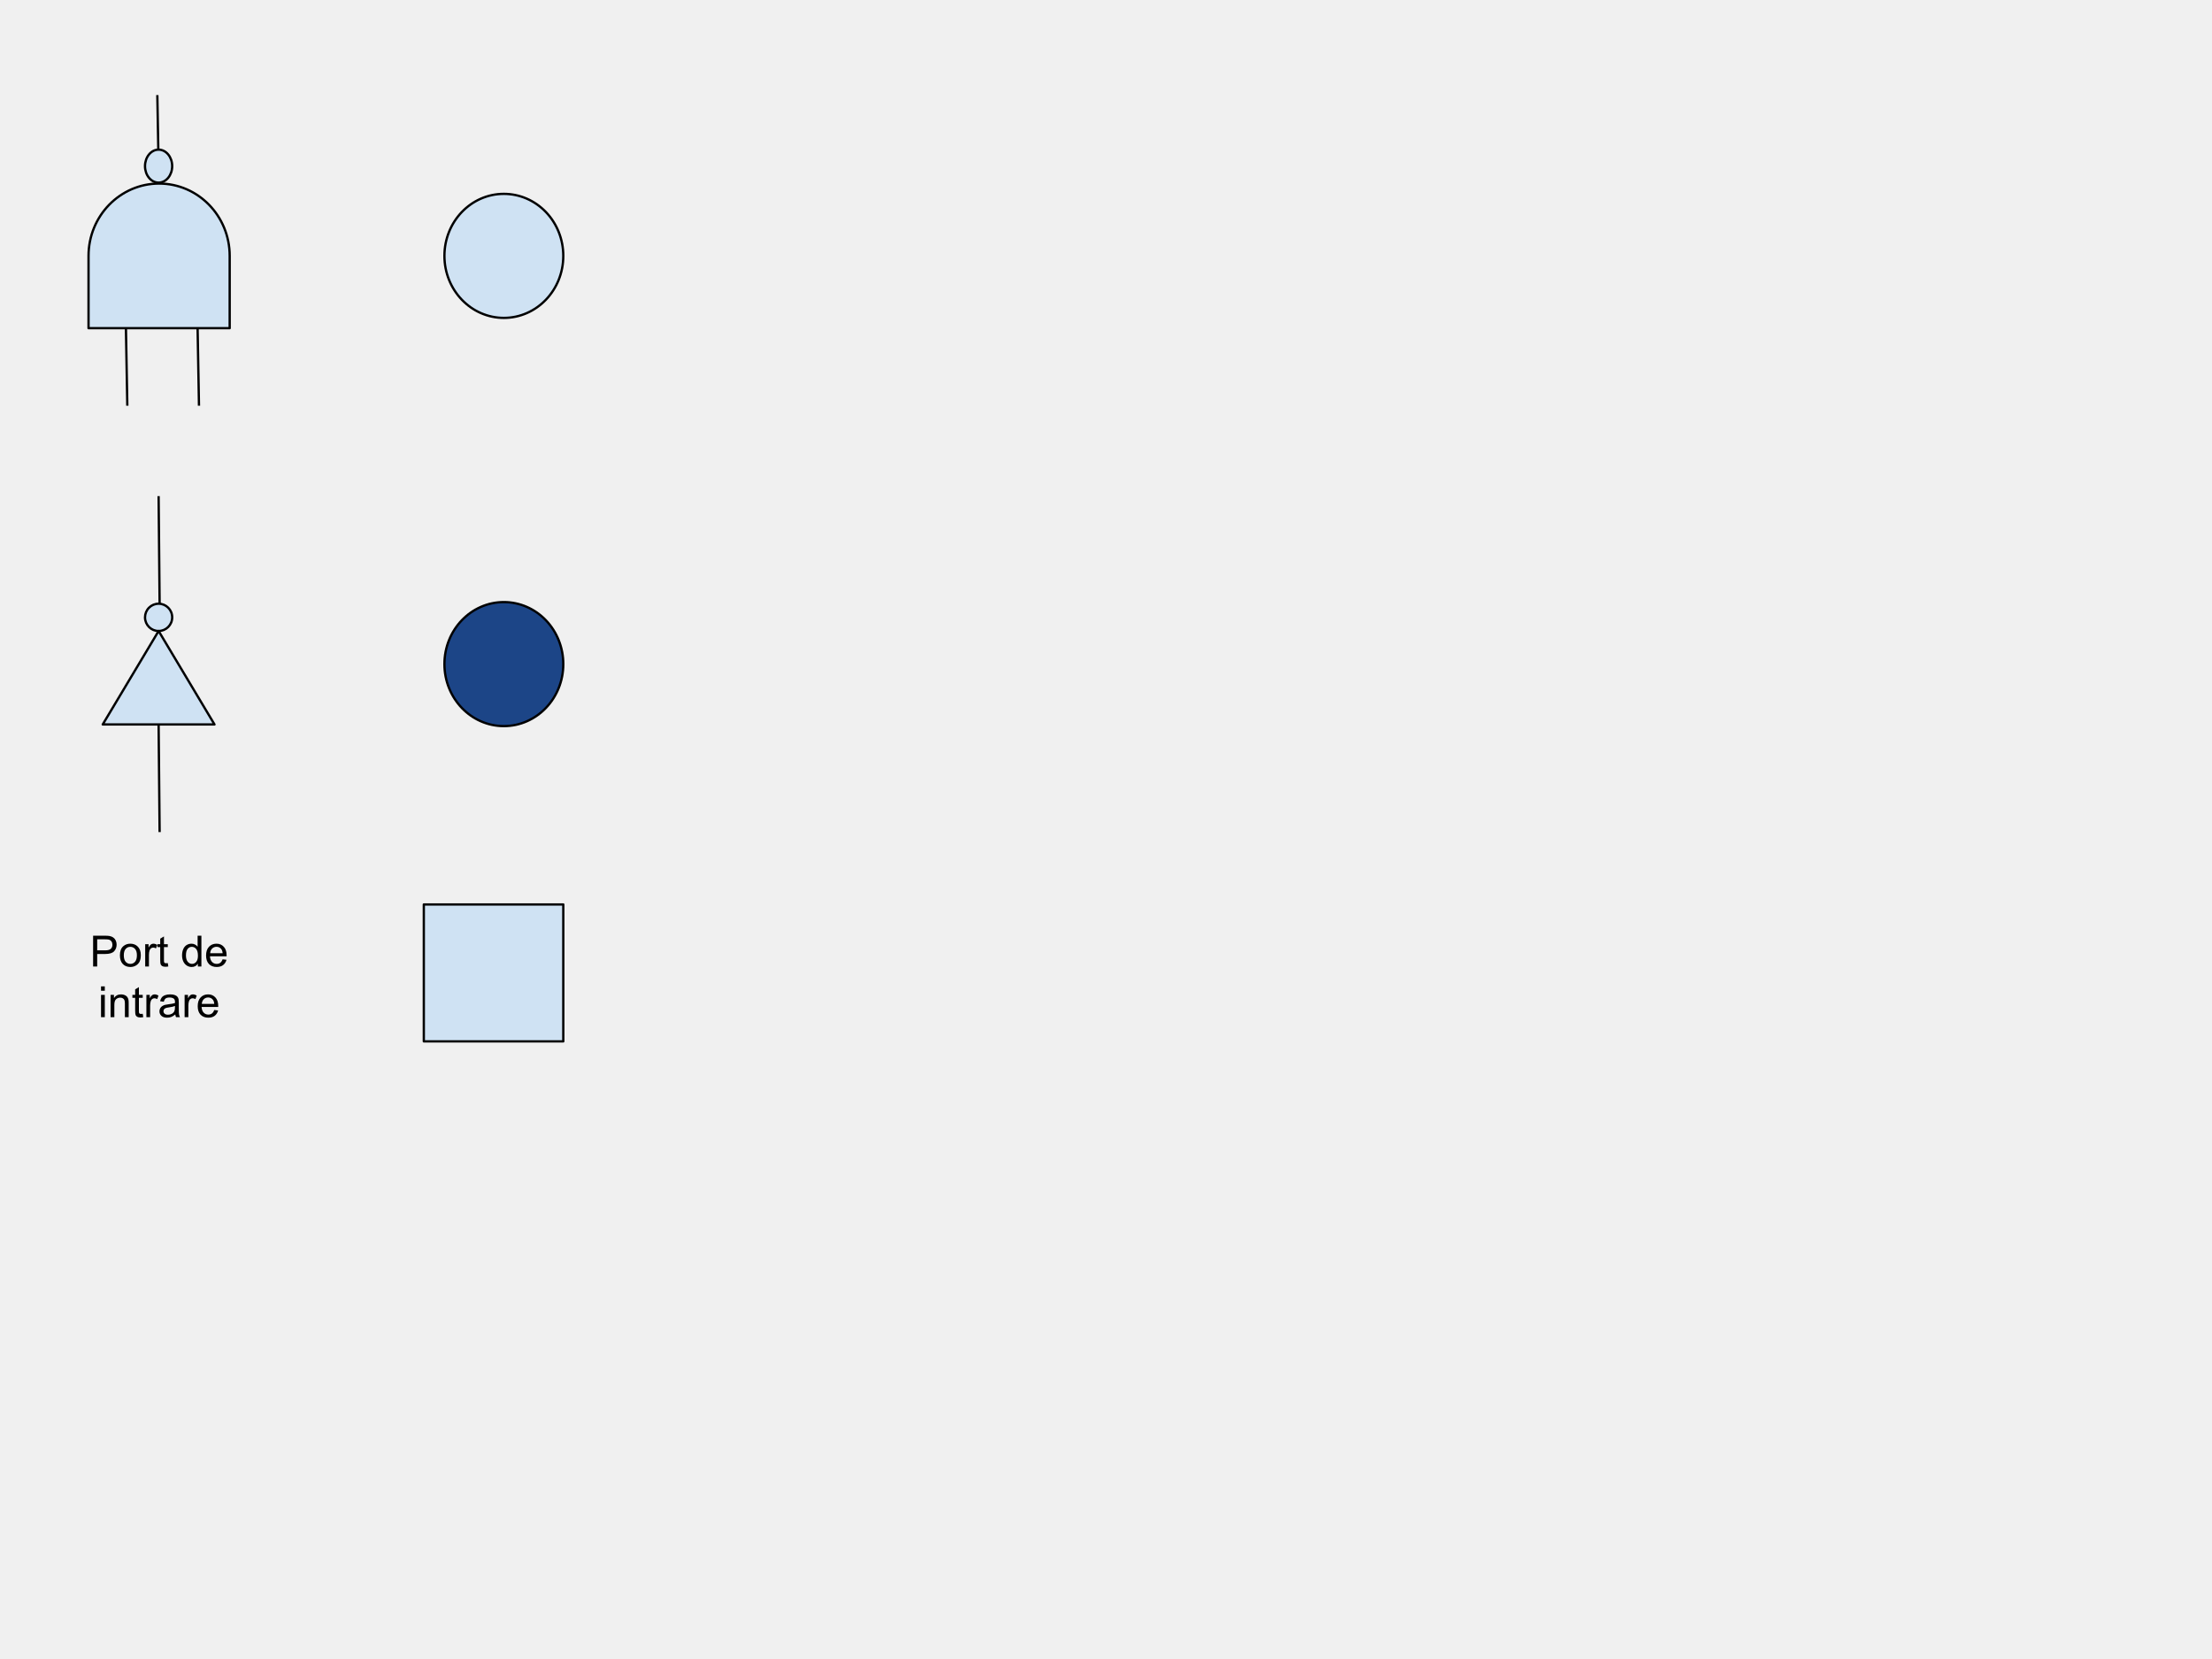
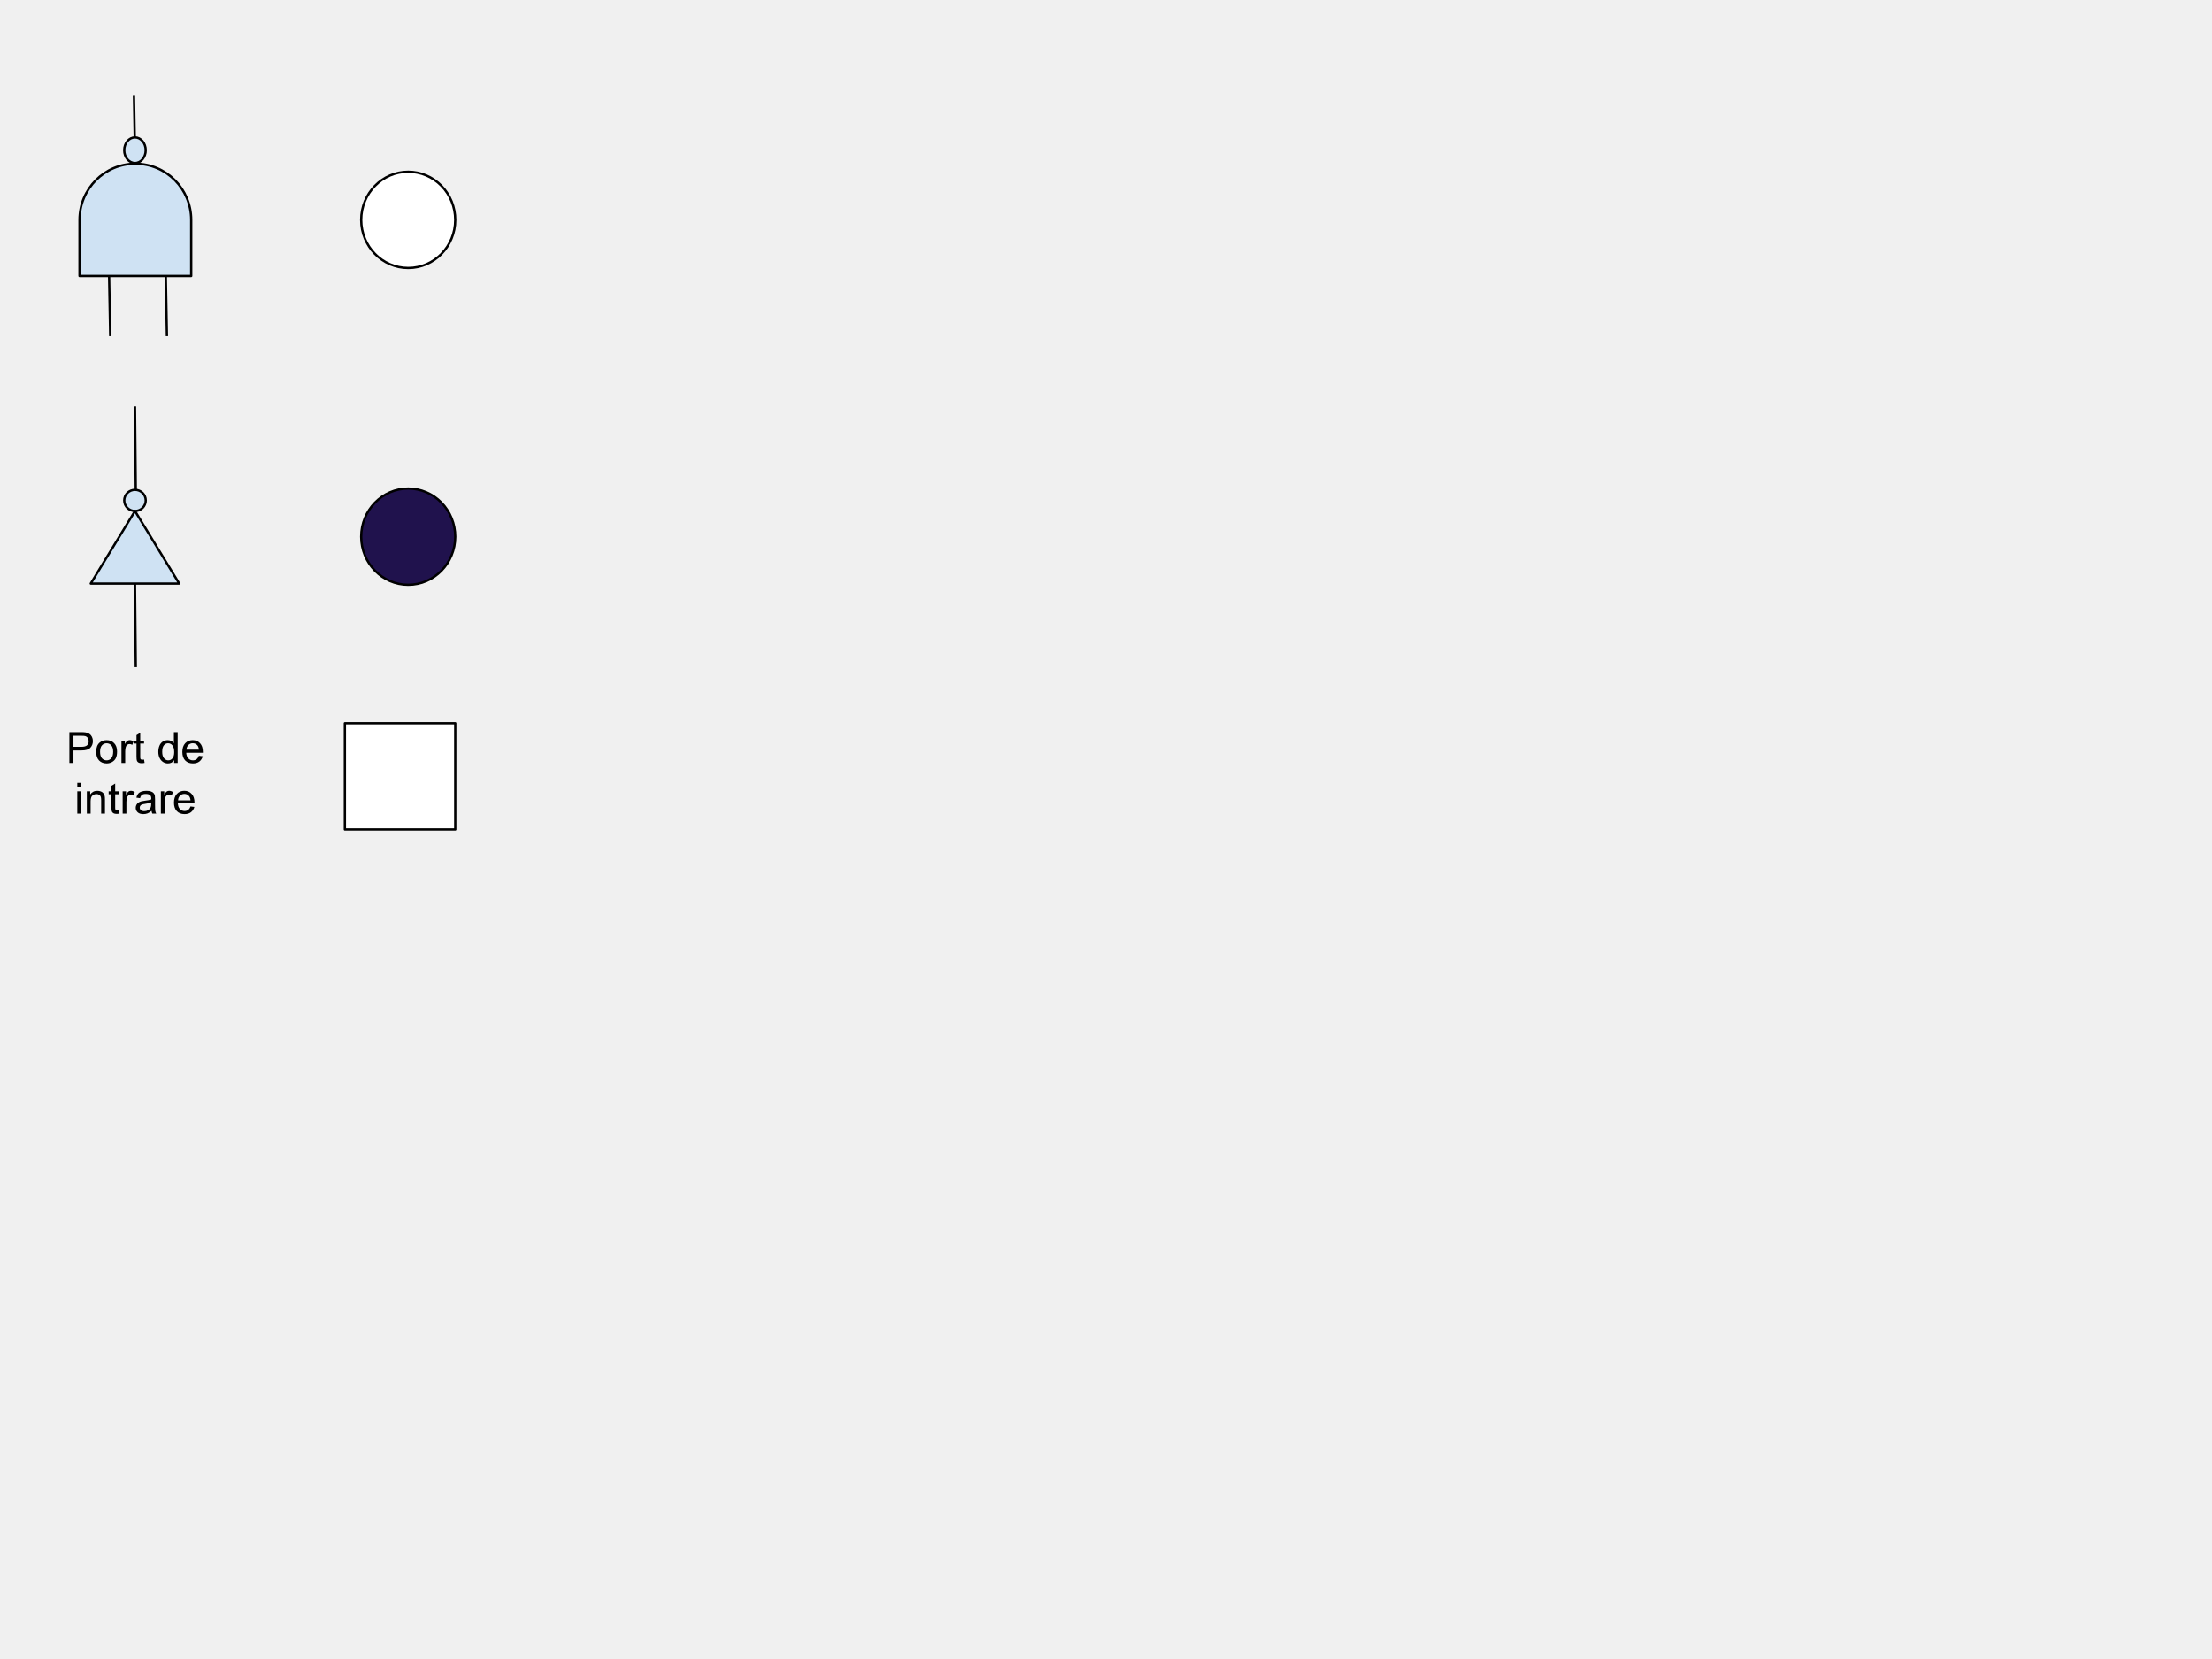
<svg xmlns="http://www.w3.org/2000/svg" version="1.1" viewBox="0.0 0.0 960.0 720.0" fill="none" stroke="none" stroke-linecap="square" stroke-miterlimit="10">
  <clipPath id="p.0">
    <path d="m0 0l960.0 0l0 720.0l-960.0 0l0 -720.0z" clip-rule="nonzero" />
  </clipPath>
  <g clip-path="url(#p.0)">
    <path fill="#000000" fill-opacity="0.0" d="m0 0l960.0 0l0 720.0l-960.0 0z" fill-rule="evenodd" />
-     <path fill="#000000" fill-opacity="0.0" d="m69.382 102.936l-1.102 -61.669" fill-rule="evenodd" />
-     <path stroke="#000000" stroke-width="1.0" stroke-linejoin="round" stroke-linecap="butt" d="m69.382 102.936l-1.102 -61.669" fill-rule="evenodd" />
-     <path fill="#1c4587" d="m192.879 288.215l0 0c0 -14.864 11.549 -26.913 25.795 -26.913l0 0c6.841 0 13.402 2.836 18.24 7.883c4.838 5.047 7.555 11.893 7.555 19.031l0 0c0 14.864 -11.549 26.913 -25.795 26.913l0 0c-14.246 0 -25.795 -12.05 -25.795 -26.913z" fill-rule="evenodd" />
-     <path stroke="#000000" stroke-width="1.0" stroke-linejoin="round" stroke-linecap="butt" d="m192.879 288.215l0 0c0 -14.864 11.549 -26.913 25.795 -26.913l0 0c6.841 0 13.402 2.836 18.24 7.883c4.838 5.047 7.555 11.893 7.555 19.031l0 0c0 14.864 -11.549 26.913 -25.795 26.913l0 0c-14.246 0 -25.795 -12.05 -25.795 -26.913z" fill-rule="evenodd" />
-     <path fill="#cfe2f3" d="m183.934 392.528l60.535 0l0 59.433l-60.535 0z" fill-rule="evenodd" />
-     <path stroke="#000000" stroke-width="1.0" stroke-linejoin="round" stroke-linecap="butt" d="m183.934 392.528l60.535 0l0 59.433l-60.535 0z" fill-rule="evenodd" />
-     <path fill="#cfe2f3" d="m68.834 273.847l0 0c-3.257 0 -5.897 -2.65 -5.897 -5.919l0 0c0 -1.57 0.621 -3.076 1.727 -4.186c1.106 -1.11 2.606 -1.734 4.17 -1.734l0 0c3.257 0 5.897 2.65 5.897 5.919l0 0c0 3.269 -2.64 5.919 -5.897 5.919z" fill-rule="evenodd" />
-     <path stroke="#000000" stroke-width="1.0" stroke-linejoin="round" stroke-linecap="butt" d="m68.834 273.847l0 0c-3.257 0 -5.897 -2.65 -5.897 -5.919l0 0c0 -1.57 0.621 -3.076 1.727 -4.186c1.106 -1.11 2.606 -1.734 4.17 -1.734l0 0c3.257 0 5.897 2.65 5.897 5.919l0 0c0 3.269 -2.64 5.919 -5.897 5.919z" fill-rule="evenodd" />
-     <path fill="#cfe2f3" d="m44.578 314.415l24.258 -40.568l24.258 40.568z" fill-rule="evenodd" />
-     <path stroke="#000000" stroke-width="1.0" stroke-linejoin="round" stroke-linecap="butt" d="m44.578 314.415l24.258 -40.568l24.258 40.568z" fill-rule="evenodd" />
-     <path fill="#000000" fill-opacity="0.0" d="m69.275 361.117l-0.439 -46.702" fill-rule="evenodd" />
-     <path stroke="#000000" stroke-width="1.0" stroke-linejoin="round" stroke-linecap="butt" d="m69.275 361.117l-0.439 -46.702" fill-rule="evenodd" />
-     <path fill="#000000" fill-opacity="0.0" d="m69.275 262.013l-0.439 -46.702" fill-rule="evenodd" />
-     <path stroke="#000000" stroke-width="1.0" stroke-linejoin="round" stroke-linecap="butt" d="m69.275 262.013l-0.439 -46.702" fill-rule="evenodd" />
-     <path fill="#cfe2f3" d="m192.879 111.05l0 0c0 -14.864 11.549 -26.913 25.795 -26.913l0 0c6.841 0 13.402 2.836 18.24 7.883c4.838 5.047 7.555 11.893 7.555 19.031l0 0c0 14.864 -11.549 26.913 -25.795 26.913l0 0c-14.246 0 -25.795 -12.05 -25.795 -26.913z" fill-rule="evenodd" />
-     <path stroke="#000000" stroke-width="1.0" stroke-linejoin="round" stroke-linecap="butt" d="m192.879 111.05l0 0c0 -14.864 11.549 -26.913 25.795 -26.913l0 0c6.841 0 13.402 2.836 18.24 7.883c4.838 5.047 7.555 11.893 7.555 19.031l0 0c0 14.864 -11.549 26.913 -25.795 26.913l0 0c-14.246 0 -25.795 -12.05 -25.795 -26.913z" fill-rule="evenodd" />
-     <path fill="#cfe2f3" d="m68.83 79.26l0 0c-3.257 0 -5.897 -3.205 -5.897 -7.159l0 0c0 -3.954 2.64 -7.159 5.897 -7.159l0 0c3.257 0 5.897 3.205 5.897 7.159l0 0c0 3.954 -2.64 7.159 -5.897 7.159z" fill-rule="evenodd" />
-     <path stroke="#000000" stroke-width="1.0" stroke-linejoin="round" stroke-linecap="butt" d="m68.83 79.26l0 0c-3.257 0 -5.897 -3.205 -5.897 -7.159l0 0c0 -3.954 2.64 -7.159 5.897 -7.159l0 0c3.257 0 5.897 3.205 5.897 7.159l0 0c0 3.954 -2.64 7.159 -5.897 7.159z" fill-rule="evenodd" />
-     <path fill="#000000" fill-opacity="0.0" d="m86.357 176.073l-1.102 -61.669" fill-rule="evenodd" />
-     <path stroke="#000000" stroke-width="1.0" stroke-linejoin="round" stroke-linecap="butt" d="m86.357 176.073l-1.102 -61.669" fill-rule="evenodd" />
-     <path fill="#000000" fill-opacity="0.0" d="m55.252 176.073l-1.102 -61.669" fill-rule="evenodd" />
-     <path stroke="#000000" stroke-width="1.0" stroke-linejoin="round" stroke-linecap="butt" d="m55.252 176.073l-1.102 -61.669" fill-rule="evenodd" />
-     <path fill="#cfe2f3" d="m38.421 142.436l0 -31.386l0 0c0 -17.334 13.713 -31.386 30.63 -31.386c16.916 0 30.63 14.052 30.63 31.386l0 31.386z" fill-rule="evenodd" />
-     <path stroke="#000000" stroke-width="1.0" stroke-linejoin="round" stroke-linecap="butt" d="m38.421 142.436l0 -31.386l0 0c0 -17.334 13.713 -31.386 30.63 -31.386c16.916 0 30.63 14.052 30.63 31.386l0 31.386z" fill-rule="evenodd" />
-     <path fill="#000000" fill-opacity="0.0" d="m19.696 392.528l98.709 0l0 59.433l-98.709 0z" fill-rule="evenodd" />
-     <path fill="#000000" d="m40.412 419.448l0 -13.359l5.047 0q1.328 0 2.031 0.125q0.969 0.172 1.641 0.641q0.672 0.453 1.078 1.281q0.406 0.828 0.406 1.828q0 1.703 -1.094 2.891q-1.078 1.172 -3.922 1.172l-3.422 0l0 5.422l-1.766 0zm1.766 -7.0l3.453 0q1.719 0 2.438 -0.641q0.719 -0.641 0.719 -1.797q0 -0.844 -0.422 -1.438q-0.422 -0.594 -1.125 -0.781q-0.438 -0.125 -1.641 -0.125l-3.422 0l0 4.781zm9.865 2.156q0 -2.688 1.484 -3.969q1.25 -1.078 3.047 -1.078q2.0 0 3.266 1.312q1.266 1.297 1.266 3.609q0 1.859 -0.562 2.938q-0.562 1.062 -1.641 1.656q-1.062 0.594 -2.328 0.594q-2.031 0 -3.281 -1.297q-1.25 -1.312 -1.25 -3.766zm1.688 0q0 1.859 0.797 2.797q0.812 0.922 2.047 0.922q1.219 0 2.031 -0.922q0.812 -0.938 0.812 -2.844q0 -1.797 -0.812 -2.719q-0.812 -0.922 -2.031 -0.922q-1.234 0 -2.047 0.922q-0.797 0.906 -0.797 2.766zm9.282 4.844l0 -9.672l1.469 0l0 1.469q0.562 -1.031 1.031 -1.359q0.484 -0.328 1.062 -0.328q0.828 0 1.688 0.531l-0.562 1.516q-0.609 -0.359 -1.203 -0.359q-0.547 0 -0.969 0.328q-0.422 0.328 -0.609 0.891q-0.281 0.875 -0.281 1.922l0 5.062l-1.625 0zm9.806 -1.469l0.234 1.453q-0.688 0.141 -1.234 0.141q-0.891 0 -1.391 -0.281q-0.484 -0.281 -0.688 -0.734q-0.203 -0.469 -0.203 -1.938l0 -5.578l-1.203 0l0 -1.266l1.203 0l0 -2.391l1.625 -0.984l0 3.375l1.656 0l0 1.266l-1.656 0l0 5.672q0 0.688 0.078 0.891q0.094 0.203 0.281 0.328q0.203 0.109 0.578 0.109q0.266 0 0.719 -0.062zm13.054 1.469l0 -1.219q-0.906 1.438 -2.703 1.438q-1.156 0 -2.125 -0.641q-0.969 -0.641 -1.5 -1.781q-0.531 -1.141 -0.531 -2.625q0 -1.453 0.484 -2.625q0.484 -1.188 1.438 -1.812q0.969 -0.625 2.172 -0.625q0.875 0 1.547 0.375q0.688 0.359 1.109 0.953l0 -4.797l1.641 0l0 13.359l-1.531 0zm-5.172 -4.828q0 1.859 0.781 2.781q0.781 0.922 1.844 0.922q1.078 0 1.828 -0.875q0.75 -0.891 0.75 -2.688q0 -1.984 -0.766 -2.906q-0.766 -0.938 -1.891 -0.938q-1.078 0 -1.812 0.891q-0.734 0.891 -0.734 2.812zm15.907 1.719l1.688 0.203q-0.406 1.484 -1.484 2.312q-1.078 0.812 -2.766 0.812q-2.125 0 -3.375 -1.297q-1.234 -1.312 -1.234 -3.672q0 -2.453 1.25 -3.797q1.266 -1.344 3.266 -1.344q1.938 0 3.156 1.328q1.234 1.312 1.234 3.703q0 0.156 0 0.438l-7.219 0q0.094 1.594 0.906 2.453q0.812 0.844 2.016 0.844q0.906 0 1.547 -0.469q0.641 -0.484 1.016 -1.516zm-5.391 -2.656l5.406 0q-0.109 -1.219 -0.625 -1.828q-0.781 -0.953 -2.031 -0.953q-1.125 0 -1.906 0.766q-0.766 0.75 -0.844 2.016z" fill-rule="nonzero" />
-     <path fill="#000000" d="m43.844 429.979l0 -1.891l1.641 0l0 1.891l-1.641 0zm0 11.469l0 -9.672l1.641 0l0 9.672l-1.641 0zm4.145 0l0 -9.672l1.469 0l0 1.375q1.062 -1.594 3.078 -1.594q0.875 0 1.609 0.312q0.734 0.312 1.094 0.828q0.375 0.5 0.516 1.203q0.094 0.453 0.094 1.594l0 5.953l-1.641 0l0 -5.891q0 -1.0 -0.203 -1.484q-0.188 -0.5 -0.672 -0.797q-0.484 -0.297 -1.141 -0.297q-1.047 0 -1.812 0.672q-0.75 0.656 -0.75 2.516l0 5.281l-1.641 0zm13.954 -1.469l0.234 1.453q-0.688 0.141 -1.234 0.141q-0.891 0 -1.391 -0.281q-0.484 -0.281 -0.688 -0.734q-0.203 -0.469 -0.203 -1.938l0 -5.578l-1.203 0l0 -1.266l1.203 0l0 -2.391l1.625 -0.984l0 3.375l1.656 0l0 1.266l-1.656 0l0 5.672q0 0.688 0.078 0.891q0.094 0.203 0.281 0.328q0.203 0.109 0.578 0.109q0.266 0 0.719 -0.062zm1.59 1.469l0 -9.672l1.469 0l0 1.469q0.562 -1.031 1.031 -1.359q0.484 -0.328 1.062 -0.328q0.828 0 1.688 0.531l-0.562 1.516q-0.609 -0.359 -1.203 -0.359q-0.547 0 -0.969 0.328q-0.422 0.328 -0.609 0.891q-0.281 0.875 -0.281 1.922l0 5.062l-1.625 0zm12.541 -1.188q-0.922 0.766 -1.766 1.094q-0.828 0.312 -1.797 0.312q-1.594 0 -2.453 -0.781q-0.859 -0.781 -0.859 -1.984q0 -0.719 0.328 -1.297q0.328 -0.594 0.844 -0.938q0.531 -0.359 1.188 -0.547q0.469 -0.125 1.453 -0.25q1.984 -0.234 2.922 -0.562q0.016 -0.344 0.016 -0.422q0 -1.0 -0.469 -1.422q-0.625 -0.547 -1.875 -0.547q-1.156 0 -1.703 0.406q-0.547 0.406 -0.812 1.422l-1.609 -0.219q0.219 -1.016 0.719 -1.641q0.5 -0.641 1.453 -0.984q0.953 -0.344 2.188 -0.344q1.25 0 2.016 0.297q0.781 0.281 1.141 0.734q0.375 0.438 0.516 1.109q0.078 0.422 0.078 1.516l0 2.188q0 2.281 0.109 2.891q0.109 0.594 0.406 1.156l-1.703 0q-0.266 -0.516 -0.328 -1.188zm-0.141 -3.672q-0.891 0.375 -2.672 0.625q-1.016 0.141 -1.438 0.328q-0.422 0.188 -0.656 0.531q-0.219 0.344 -0.219 0.781q0 0.656 0.5 1.094q0.5 0.438 1.453 0.438q0.938 0 1.672 -0.406q0.75 -0.422 1.094 -1.141q0.266 -0.562 0.266 -1.641l0 -0.609zm4.188 4.859l0 -9.672l1.469 0l0 1.469q0.562 -1.031 1.031 -1.359q0.484 -0.328 1.062 -0.328q0.828 0 1.688 0.531l-0.562 1.516q-0.609 -0.359 -1.203 -0.359q-0.547 0 -0.969 0.328q-0.422 0.328 -0.609 0.891q-0.281 0.875 -0.281 1.922l0 5.062l-1.625 0zm12.853 -3.109l1.688 0.203q-0.406 1.484 -1.484 2.312q-1.078 0.812 -2.766 0.812q-2.125 0 -3.375 -1.297q-1.234 -1.312 -1.234 -3.672q0 -2.453 1.25 -3.797q1.266 -1.344 3.266 -1.344q1.938 0 3.156 1.328q1.234 1.312 1.234 3.703q0 0.156 0 0.438l-7.219 0q0.094 1.594 0.906 2.453q0.812 0.844 2.016 0.844q0.906 0 1.547 -0.469q0.641 -0.484 1.016 -1.516zm-5.391 -2.656l5.406 0q-0.109 -1.219 -0.625 -1.828q-0.781 -0.953 -2.031 -0.953q-1.125 0 -1.906 0.766q-0.766 0.75 -0.844 2.016z" fill-rule="nonzero" />
+     <path fill="#000000" fill-opacity="0.0" d="m59.016 89.128l-0.882 -47.874" fill-rule="evenodd" />
+     <path stroke="#000000" stroke-width="1.0" stroke-linejoin="round" stroke-linecap="butt" d="m59.016 89.128l-0.882 -47.874" fill-rule="evenodd" />
+     <path fill="#20124d" d="m156.748 232.915l0 0c0 -11.533 9.138 -20.882 20.409 -20.882l0 0c5.413 0 10.604 2.2 14.432 6.116c3.828 3.916 5.978 9.228 5.978 14.766l0 0c0 11.533 -9.138 20.882 -20.409 20.882l0 0c-11.272 0 -20.409 -9.349 -20.409 -20.882z" fill-rule="evenodd" />
+     <path stroke="#000000" stroke-width="1.0" stroke-linejoin="round" stroke-linecap="butt" d="m156.748 232.915l0 0c0 -11.533 9.138 -20.882 20.409 -20.882l0 0c5.413 0 10.604 2.2 14.432 6.116c3.828 3.916 5.978 9.228 5.978 14.766l0 0c0 11.533 -9.138 20.882 -20.409 20.882l0 0c-11.272 0 -20.409 -9.349 -20.409 -20.882z" fill-rule="evenodd" />
+     <path fill="#ffffff" d="m149.669 313.875l47.906 0l0 46.11l-47.906 0z" fill-rule="evenodd" />
+     <path stroke="#000000" stroke-width="1.0" stroke-linejoin="round" stroke-linecap="butt" d="m149.669 313.875l47.906 0l0 46.11l-47.906 0z" fill-rule="evenodd" />
+     <path fill="#cfe2f3" d="m58.586 221.779l0 0c-2.578 0 -4.667 -2.057 -4.667 -4.594l0 0c0 -1.218 0.492 -2.387 1.367 -3.248c0.875 -0.861 2.062 -1.345 3.3 -1.345l0 0c2.578 0 4.667 2.057 4.667 4.594l0 0c0 2.537 -2.09 4.594 -4.667 4.594z" fill-rule="evenodd" />
+     <path stroke="#000000" stroke-width="1.0" stroke-linejoin="round" stroke-linecap="butt" d="m58.586 221.779l0 0c-2.578 0 -4.667 -2.057 -4.667 -4.594l0 0c0 -1.218 0.492 -2.387 1.367 -3.248c0.875 -0.861 2.062 -1.345 3.3 -1.345l0 0c2.578 0 4.667 2.057 4.667 4.594l0 0c0 2.537 -2.09 4.594 -4.667 4.594z" fill-rule="evenodd" />
+     <path fill="#cfe2f3" d="m39.388 253.261l19.198 -31.482l19.198 31.482z" fill-rule="evenodd" />
+     <path stroke="#000000" stroke-width="1.0" stroke-linejoin="round" stroke-linecap="butt" d="m39.388 253.261l19.198 -31.482l19.198 31.482z" fill-rule="evenodd" />
+     <path fill="#000000" fill-opacity="0.0" d="m58.934 289.516l-0.348 -36.255" fill-rule="evenodd" />
+     <path stroke="#000000" stroke-width="1.0" stroke-linejoin="round" stroke-linecap="butt" d="m58.934 289.516l-0.348 -36.255" fill-rule="evenodd" />
+     <path fill="#000000" fill-opacity="0.0" d="m58.934 212.595l-0.348 -36.243" fill-rule="evenodd" />
+     <path stroke="#000000" stroke-width="1.0" stroke-linejoin="round" stroke-linecap="butt" d="m58.934 212.595l-0.348 -36.243" fill-rule="evenodd" />
+     <path fill="#ffffff" d="m156.748 95.42l0 0c0 -11.533 9.138 -20.882 20.409 -20.882l0 0c5.413 0 10.604 2.2 14.432 6.116c3.828 3.916 5.978 9.228 5.978 14.766l0 0c0 11.533 -9.138 20.882 -20.409 20.882l0 0c-11.272 0 -20.409 -9.349 -20.409 -20.882z" fill-rule="evenodd" />
+     <path stroke="#000000" stroke-width="1.0" stroke-linejoin="round" stroke-linecap="butt" d="m156.748 95.42l0 0c0 -11.533 9.138 -20.882 20.409 -20.882l0 0c5.413 0 10.604 2.2 14.432 6.116c3.828 3.916 5.978 9.228 5.978 14.766l0 0c0 11.533 -9.138 20.882 -20.409 20.882l0 0c-11.272 0 -20.409 -9.349 -20.409 -20.882z" fill-rule="evenodd" />
+     <path fill="#cfe2f3" d="m58.574 70.753l0 0c-2.574 0 -4.661 -2.489 -4.661 -5.559l0 0c0 -3.07 2.087 -5.559 4.661 -5.559l0 0c2.574 0 4.661 2.489 4.661 5.559l0 0c0 3.07 -2.087 5.559 -4.661 5.559z" fill-rule="evenodd" />
+     <path stroke="#000000" stroke-width="1.0" stroke-linejoin="round" stroke-linecap="butt" d="m58.574 70.753l0 0c-2.574 0 -4.661 -2.489 -4.661 -5.559l0 0c0 -3.07 2.087 -5.559 4.661 -5.559l0 0c2.574 0 4.661 2.489 4.661 5.559l0 0c0 3.07 -2.087 5.559 -4.661 5.559z" fill-rule="evenodd" />
+     <path fill="#000000" fill-opacity="0.0" d="m72.449 145.889l-0.882 -47.874" fill-rule="evenodd" />
+     <path stroke="#000000" stroke-width="1.0" stroke-linejoin="round" stroke-linecap="butt" d="m72.449 145.889l-0.882 -47.874" fill-rule="evenodd" />
+     <path fill="#000000" fill-opacity="0.0" d="m47.834 145.889l-0.882 -47.874" fill-rule="evenodd" />
+     <path stroke="#000000" stroke-width="1.0" stroke-linejoin="round" stroke-linecap="butt" d="m47.834 145.889l-0.882 -47.874" fill-rule="evenodd" />
+     <path fill="#cfe2f3" d="m34.514 119.783l0 -24.362l0 0c0 -13.455 10.851 -24.362 24.236 -24.362c13.385 0 24.236 10.907 24.236 24.362l0 24.362z" fill-rule="evenodd" />
+     <path stroke="#000000" stroke-width="1.0" stroke-linejoin="round" stroke-linecap="butt" d="m34.514 119.783l0 -24.362l0 0c0 -13.455 10.851 -24.362 24.236 -24.362c13.385 0 24.236 10.907 24.236 24.362l0 24.362z" fill-rule="evenodd" />
+     <path fill="#000000" fill-opacity="0.0" d="m11.018 304.178l95.465 0l0 46.11l-95.465 0z" fill-rule="evenodd" />
+     <path fill="#000000" d="m30.113 331.098l0 -13.359l5.047 0q1.328 0 2.031 0.125q0.969 0.172 1.641 0.641q0.672 0.453 1.078 1.281q0.406 0.828 0.406 1.828q0 1.703 -1.094 2.891q-1.078 1.172 -3.922 1.172l-3.422 0l0 5.422l-1.766 0zm1.766 -7.0l3.453 0q1.719 0 2.438 -0.641q0.719 -0.641 0.719 -1.797q0 -0.844 -0.422 -1.438q-0.422 -0.594 -1.125 -0.781q-0.438 -0.125 -1.641 -0.125l-3.422 0l0 4.781zm9.865 2.156q0 -2.688 1.484 -3.969q1.25 -1.078 3.047 -1.078q2.0 0 3.266 1.312q1.266 1.297 1.266 3.609q0 1.859 -0.562 2.938q-0.562 1.062 -1.641 1.656q-1.062 0.594 -2.328 0.594q-2.031 0 -3.281 -1.297q-1.25 -1.312 -1.25 -3.766zm1.688 0q0 1.859 0.797 2.797q0.812 0.922 2.047 0.922q1.219 0 2.031 -0.922q0.812 -0.938 0.812 -2.844q0 -1.797 -0.812 -2.719q-0.812 -0.922 -2.031 -0.922q-1.234 0 -2.047 0.922q-0.797 0.906 -0.797 2.766zm9.282 4.844l0 -9.672l1.469 0l0 1.469q0.562 -1.031 1.031 -1.359q0.484 -0.328 1.062 -0.328q0.828 0 1.688 0.531l-0.562 1.516q-0.609 -0.359 -1.203 -0.359q-0.547 0 -0.969 0.328q-0.422 0.328 -0.609 0.891q-0.281 0.875 -0.281 1.922l0 5.062l-1.625 0zm9.806 -1.469l0.234 1.453q-0.688 0.141 -1.234 0.141q-0.891 0 -1.391 -0.281q-0.484 -0.281 -0.688 -0.734q-0.203 -0.469 -0.203 -1.938l0 -5.578l-1.203 0l0 -1.266l1.203 0l0 -2.391l1.625 -0.984l0 3.375l1.656 0l0 1.266l-1.656 0l0 5.672q0 0.688 0.078 0.891q0.094 0.203 0.281 0.328q0.203 0.109 0.578 0.109q0.266 0 0.719 -0.062zm13.054 1.469l0 -1.219q-0.906 1.438 -2.703 1.438q-1.156 0 -2.125 -0.641q-0.969 -0.641 -1.5 -1.781q-0.531 -1.141 -0.531 -2.625q0 -1.453 0.484 -2.625q0.484 -1.188 1.438 -1.812q0.969 -0.625 2.172 -0.625q0.875 0 1.547 0.375q0.688 0.359 1.109 0.953l0 -4.797l1.641 0l0 13.359l-1.531 0zm-5.172 -4.828q0 1.859 0.781 2.781q0.781 0.922 1.844 0.922q1.078 0 1.828 -0.875q0.75 -0.891 0.75 -2.688q0 -1.984 -0.766 -2.906q-0.766 -0.938 -1.891 -0.938q-1.078 0 -1.812 0.891q-0.734 0.891 -0.734 2.812zm15.907 1.719l1.688 0.203q-0.406 1.484 -1.484 2.312q-1.078 0.812 -2.766 0.812q-2.125 0 -3.375 -1.297q-1.234 -1.312 -1.234 -3.672q0 -2.453 1.25 -3.797q1.266 -1.344 3.266 -1.344q1.938 0 3.156 1.328q1.234 1.312 1.234 3.703q0 0.156 0 0.438l-7.219 0q0.094 1.594 0.906 2.453q0.812 0.844 2.016 0.844q0.906 0 1.547 -0.469q0.641 -0.484 1.016 -1.516zm-5.391 -2.656l5.406 0q-0.109 -1.219 -0.625 -1.828q-0.781 -0.953 -2.031 -0.953q-1.125 0 -1.906 0.766q-0.766 0.75 -0.844 2.016z" fill-rule="nonzero" />
+     <path fill="#000000" d="m33.545 341.63l0 -1.891l1.641 0l0 1.891l-1.641 0zm0 11.469l0 -9.672l1.641 0l0 9.672l-1.641 0zm4.145 0l0 -9.672l1.469 0l0 1.375q1.062 -1.594 3.078 -1.594q0.875 0 1.609 0.312q0.734 0.312 1.094 0.828q0.375 0.5 0.516 1.203q0.094 0.453 0.094 1.594l0 5.953l-1.641 0l0 -5.891q0 -1.0 -0.203 -1.484q-0.188 -0.5 -0.672 -0.797q-0.484 -0.297 -1.141 -0.297q-1.047 0 -1.812 0.672q-0.75 0.656 -0.75 2.516l0 5.281l-1.641 0zm13.954 -1.469l0.234 1.453q-0.688 0.141 -1.234 0.141q-0.891 0 -1.391 -0.281q-0.484 -0.281 -0.688 -0.734q-0.203 -0.469 -0.203 -1.938l0 -5.578l-1.203 0l0 -1.266l1.203 0l0 -2.391l1.625 -0.984l0 3.375l1.656 0l0 1.266l-1.656 0l0 5.672q0 0.688 0.078 0.891q0.094 0.203 0.281 0.328q0.203 0.109 0.578 0.109q0.266 0 0.719 -0.062zm1.59 1.469l0 -9.672l1.469 0l0 1.469q0.562 -1.031 1.031 -1.359q0.484 -0.328 1.062 -0.328q0.828 0 1.688 0.531l-0.562 1.516q-0.609 -0.359 -1.203 -0.359q-0.547 0 -0.969 0.328q-0.422 0.328 -0.609 0.891q-0.281 0.875 -0.281 1.922l0 5.062l-1.625 0zm12.541 -1.188q-0.922 0.766 -1.766 1.094q-0.828 0.312 -1.797 0.312q-1.594 0 -2.453 -0.781q-0.859 -0.781 -0.859 -1.984q0 -0.719 0.328 -1.297q0.328 -0.594 0.844 -0.938q0.531 -0.359 1.188 -0.547q0.469 -0.125 1.453 -0.25q1.984 -0.234 2.922 -0.562q0.016 -0.344 0.016 -0.422q0 -1.0 -0.469 -1.422q-0.625 -0.547 -1.875 -0.547q-1.156 0 -1.703 0.406q-0.547 0.406 -0.812 1.422l-1.609 -0.219q0.219 -1.016 0.719 -1.641q0.5 -0.641 1.453 -0.984q0.953 -0.344 2.188 -0.344q1.25 0 2.016 0.297q0.781 0.281 1.141 0.734q0.375 0.438 0.516 1.109q0.078 0.422 0.078 1.516l0 2.188q0 2.281 0.109 2.891q0.109 0.594 0.406 1.156l-1.703 0q-0.266 -0.516 -0.328 -1.188zm-0.141 -3.672q-0.891 0.375 -2.672 0.625q-1.016 0.141 -1.438 0.328q-0.422 0.188 -0.656 0.531q-0.219 0.344 -0.219 0.781q0 0.656 0.5 1.094q0.5 0.438 1.453 0.438q0.938 0 1.672 -0.406q0.75 -0.422 1.094 -1.141q0.266 -0.562 0.266 -1.641l0 -0.609zm4.188 4.859l0 -9.672l1.469 0l0 1.469q0.562 -1.031 1.031 -1.359q0.484 -0.328 1.062 -0.328q0.828 0 1.688 0.531l-0.562 1.516q-0.609 -0.359 -1.203 -0.359q-0.547 0 -0.969 0.328q-0.422 0.328 -0.609 0.891q-0.281 0.875 -0.281 1.922l0 5.062l-1.625 0zm12.853 -3.109l1.688 0.203q-0.406 1.484 -1.484 2.312q-1.078 0.812 -2.766 0.812q-2.125 0 -3.375 -1.297q-1.234 -1.312 -1.234 -3.672q0 -2.453 1.25 -3.797q1.266 -1.344 3.266 -1.344q1.938 0 3.156 1.328q1.234 1.312 1.234 3.703q0 0.156 0 0.438l-7.219 0q0.094 1.594 0.906 2.453q0.812 0.844 2.016 0.844q0.906 0 1.547 -0.469q0.641 -0.484 1.016 -1.516zm-5.391 -2.656l5.406 0q-0.109 -1.219 -0.625 -1.828q-0.781 -0.953 -2.031 -0.953q-1.125 0 -1.906 0.766q-0.766 0.75 -0.844 2.016z" fill-rule="nonzero" />
  </g>
</svg>
